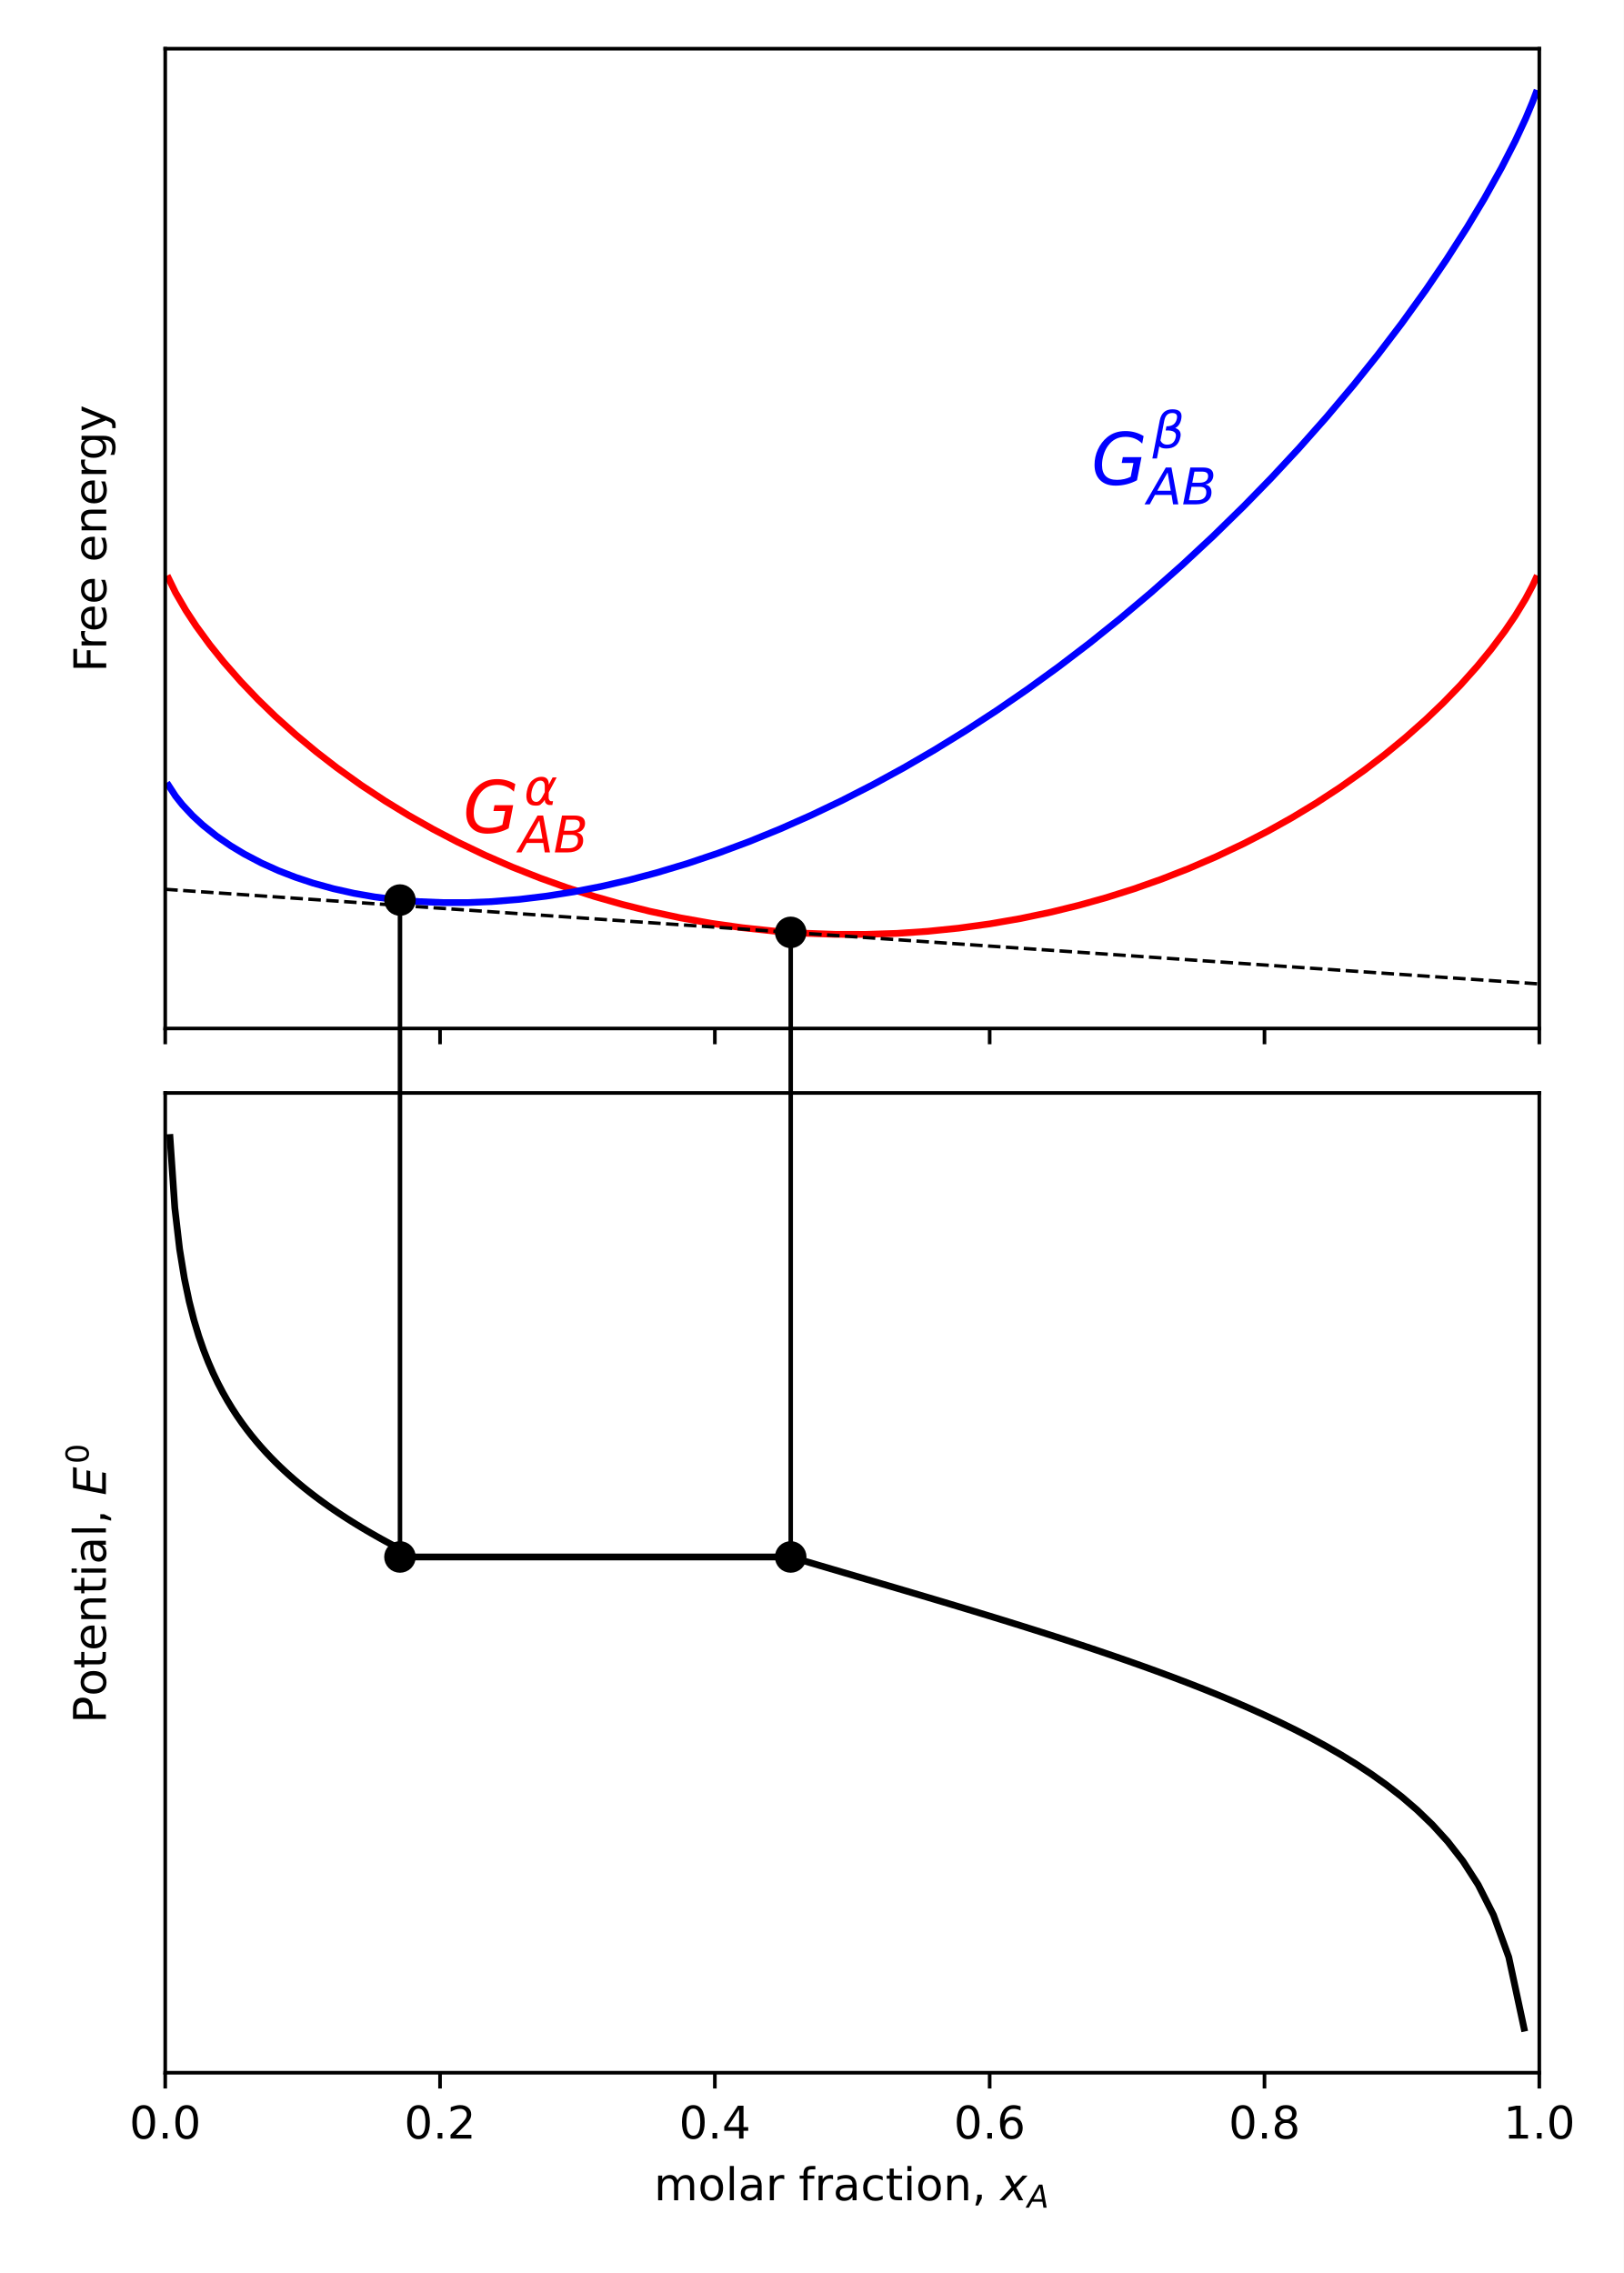
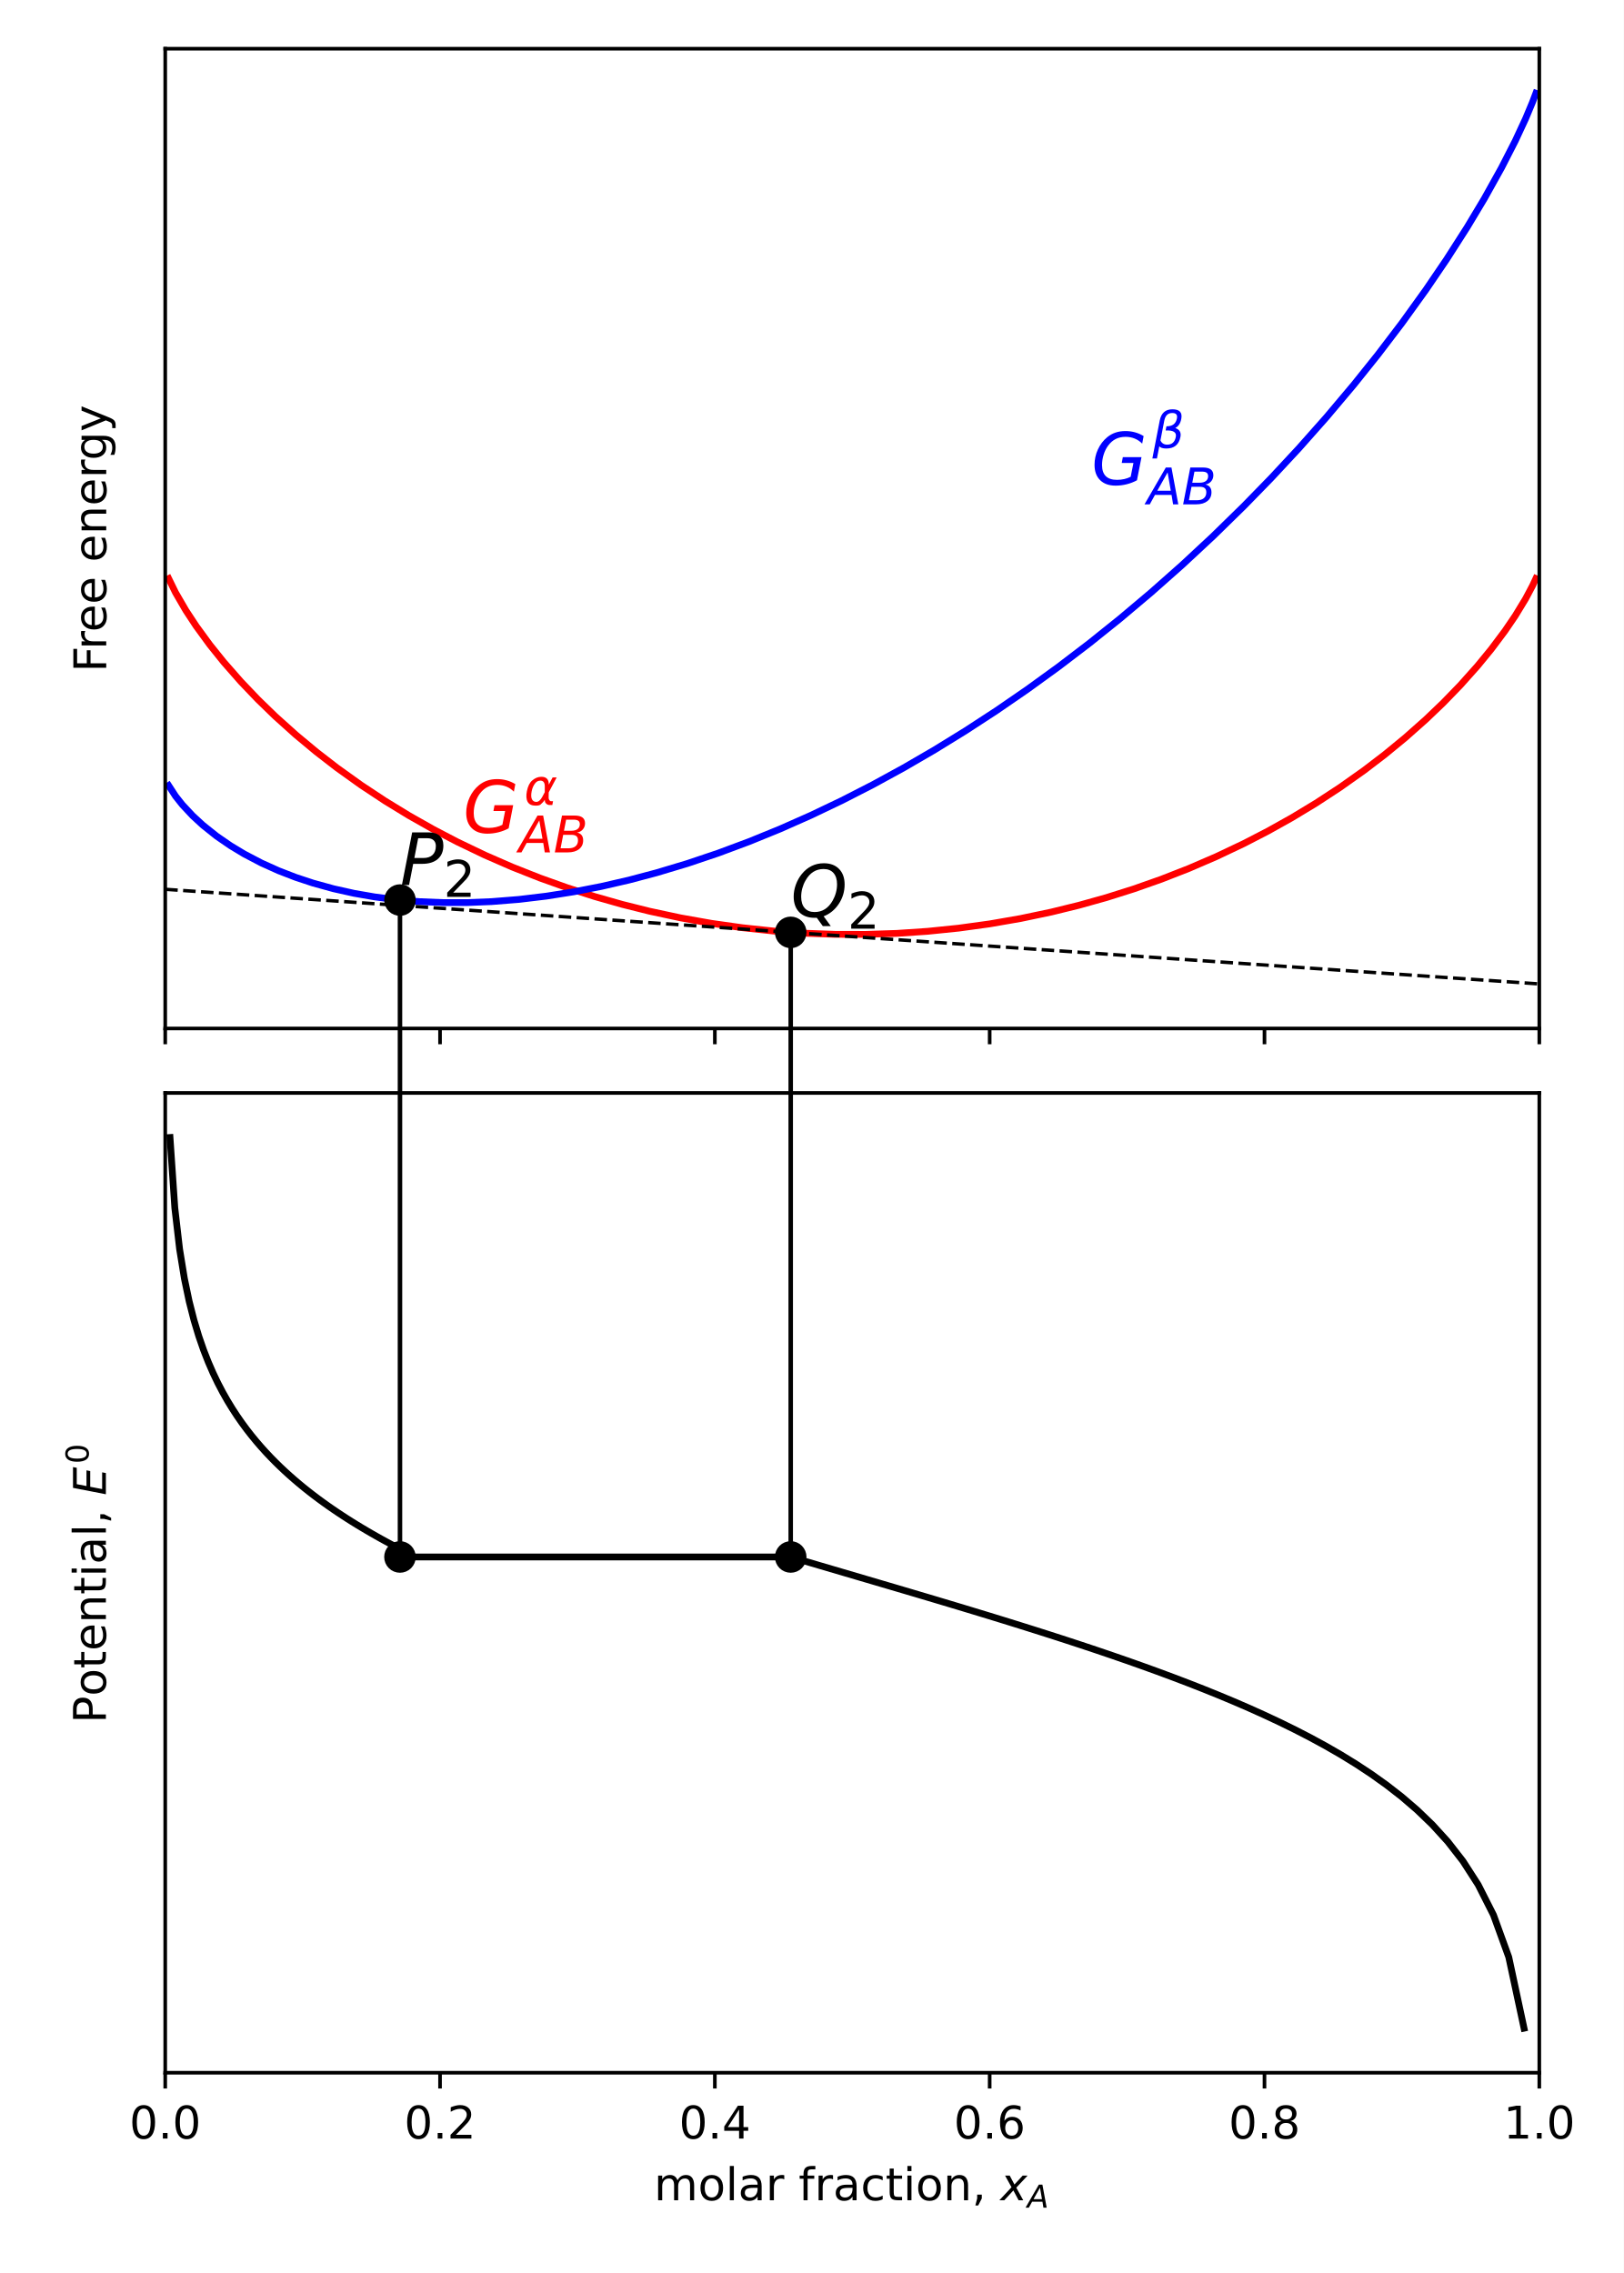
<svg xmlns="http://www.w3.org/2000/svg" xmlns:xlink="http://www.w3.org/1999/xlink" width="360pt" height="504pt" viewBox="0 0 360 504" version="1.1">
  <defs>
    <style type="text/css">*{stroke-linejoin: round; stroke-linecap: butt}</style>
  </defs>
  <g id="figure_1">
    <g id="patch_1">
      <path d="M 0 504  L 360 504  L 360 0  L 0 0  z " style="fill: #ffffff" />
    </g>
    <g id="axes_1">
      <g id="patch_2">
        <path d="M 36.632 228.046  L 341.28 228.046  L 341.28 10.8  L 36.632 10.8  z " style="fill: #ffffff" />
      </g>
      <g id="matplotlib.axis_1">
        <g id="xtick_1">
          <g id="line2d_1">
            <defs>
-               <path id="m489a54ada3" d="M 0 0  L 0 3.5  " style="stroke: #000000; stroke-width: 0.8" />
+               <path id="meea80b668a" d="M 0 0  L 0 3.5  " style="stroke: #000000; stroke-width: 0.8" />
            </defs>
            <g>
-               <use xlink:href="#m489a54ada3" x="36.632" y="228.046" style="stroke: #000000; stroke-width: 0.8" />
+               <use xlink:href="#meea80b668a" x="36.632" y="228.046" style="stroke: #000000; stroke-width: 0.8" />
            </g>
          </g>
        </g>
        <g id="xtick_2">
          <g id="line2d_2">
            <g>
-               <use xlink:href="#m489a54ada3" x="97.562" y="228.046" style="stroke: #000000; stroke-width: 0.8" />
+               <use xlink:href="#meea80b668a" x="97.562" y="228.046" style="stroke: #000000; stroke-width: 0.8" />
            </g>
          </g>
        </g>
        <g id="xtick_3">
          <g id="line2d_3">
            <g>
-               <use xlink:href="#m489a54ada3" x="158.491" y="228.046" style="stroke: #000000; stroke-width: 0.8" />
+               <use xlink:href="#meea80b668a" x="158.491" y="228.046" style="stroke: #000000; stroke-width: 0.8" />
            </g>
          </g>
        </g>
        <g id="xtick_4">
          <g id="line2d_4">
            <g>
-               <use xlink:href="#m489a54ada3" x="219.421" y="228.046" style="stroke: #000000; stroke-width: 0.8" />
+               <use xlink:href="#meea80b668a" x="219.421" y="228.046" style="stroke: #000000; stroke-width: 0.8" />
            </g>
          </g>
        </g>
        <g id="xtick_5">
          <g id="line2d_5">
            <g>
-               <use xlink:href="#m489a54ada3" x="280.35" y="228.046" style="stroke: #000000; stroke-width: 0.8" />
+               <use xlink:href="#meea80b668a" x="280.35" y="228.046" style="stroke: #000000; stroke-width: 0.8" />
            </g>
          </g>
        </g>
        <g id="xtick_6">
          <g id="line2d_6">
            <g>
-               <use xlink:href="#m489a54ada3" x="341.28" y="228.046" style="stroke: #000000; stroke-width: 0.8" />
+               <use xlink:href="#meea80b668a" x="341.28" y="228.046" style="stroke: #000000; stroke-width: 0.8" />
            </g>
          </g>
        </g>
      </g>
      <g id="matplotlib.axis_2">
        <g id="ytick_1" />
        <g id="ytick_2" />
        <g id="ytick_3" />
        <g id="ytick_4" />
        <g id="ytick_5" />
        <g id="ytick_6" />
        <g id="ytick_7" />
        <g id="ytick_8" />
        <g id="text_1">
          <g transform="translate(23.55231 149.0449) rotate(-90) scale(0.1 -0.1)">
            <defs>
              <path id="DejaVuSans-46" d="M 628 4666  L 3309 4666  L 3309 4134  L 1259 4134  L 1259 2759  L 3109 2759  L 3109 2228  L 1259 2228  L 1259 0  L 628 0  L 628 4666  z " transform="scale(0.015625)" />
              <path id="DejaVuSans-72" d="M 2631 2963  Q 2534 3019 2420 3045  Q 2306 3072 2169 3072  Q 1681 3072 1420 2755  Q 1159 2438 1159 1844  L 1159 0  L 581 0  L 581 3500  L 1159 3500  L 1159 2956  Q 1341 3275 1631 3429  Q 1922 3584 2338 3584  Q 2397 3584 2469 3576  Q 2541 3569 2628 3553  L 2631 2963  z " transform="scale(0.015625)" />
              <path id="DejaVuSans-65" d="M 3597 1894  L 3597 1613  L 953 1613  Q 991 1019 1311 708  Q 1631 397 2203 397  Q 2534 397 2845 478  Q 3156 559 3463 722  L 3463 178  Q 3153 47 2828 -22  Q 2503 -91 2169 -91  Q 1331 -91 842 396  Q 353 884 353 1716  Q 353 2575 817 3079  Q 1281 3584 2069 3584  Q 2775 3584 3186 3129  Q 3597 2675 3597 1894  z M 3022 2063  Q 3016 2534 2758 2815  Q 2500 3097 2075 3097  Q 1594 3097 1305 2825  Q 1016 2553 972 2059  L 3022 2063  z " transform="scale(0.015625)" />
              <path id="DejaVuSans-20" transform="scale(0.015625)" />
              <path id="DejaVuSans-6e" d="M 3513 2113  L 3513 0  L 2938 0  L 2938 2094  Q 2938 2591 2744 2837  Q 2550 3084 2163 3084  Q 1697 3084 1428 2787  Q 1159 2491 1159 1978  L 1159 0  L 581 0  L 581 3500  L 1159 3500  L 1159 2956  Q 1366 3272 1645 3428  Q 1925 3584 2291 3584  Q 2894 3584 3203 3211  Q 3513 2838 3513 2113  z " transform="scale(0.015625)" />
              <path id="DejaVuSans-67" d="M 2906 1791  Q 2906 2416 2648 2759  Q 2391 3103 1925 3103  Q 1463 3103 1205 2759  Q 947 2416 947 1791  Q 947 1169 1205 825  Q 1463 481 1925 481  Q 2391 481 2648 825  Q 2906 1169 2906 1791  z M 3481 434  Q 3481 -459 3084 -895  Q 2688 -1331 1869 -1331  Q 1566 -1331 1297 -1286  Q 1028 -1241 775 -1147  L 775 -588  Q 1028 -725 1275 -790  Q 1522 -856 1778 -856  Q 2344 -856 2625 -561  Q 2906 -266 2906 331  L 2906 616  Q 2728 306 2450 153  Q 2172 0 1784 0  Q 1141 0 747 490  Q 353 981 353 1791  Q 353 2603 747 3093  Q 1141 3584 1784 3584  Q 2172 3584 2450 3431  Q 2728 3278 2906 2969  L 2906 3500  L 3481 3500  L 3481 434  z " transform="scale(0.015625)" />
              <path id="DejaVuSans-79" d="M 2059 -325  Q 1816 -950 1584 -1140  Q 1353 -1331 966 -1331  L 506 -1331  L 506 -850  L 844 -850  Q 1081 -850 1212 -737  Q 1344 -625 1503 -206  L 1606 56  L 191 3500  L 800 3500  L 1894 763  L 2988 3500  L 3597 3500  L 2059 -325  z " transform="scale(0.015625)" />
            </defs>
            <use xlink:href="#DejaVuSans-46" />
            <use xlink:href="#DejaVuSans-72" x="50.27" />
            <use xlink:href="#DejaVuSans-65" x="89.133" />
            <use xlink:href="#DejaVuSans-65" x="150.656" />
            <use xlink:href="#DejaVuSans-20" x="212.18" />
            <use xlink:href="#DejaVuSans-65" x="243.967" />
            <use xlink:href="#DejaVuSans-6e" x="305.49" />
            <use xlink:href="#DejaVuSans-65" x="368.869" />
            <use xlink:href="#DejaVuSans-72" x="430.393" />
            <use xlink:href="#DejaVuSans-67" x="469.756" />
            <use xlink:href="#DejaVuSans-79" x="533.232" />
          </g>
        </g>
      </g>
      <g id="line2d_7">
-         <path d="M 37.394 128.283  L 38.917 131.401  L 41.202 135.339  L 43.487 138.812  L 46.533 142.983  L 49.58 146.778  L 53.388 151.12  L 57.196 155.108  L 61.004 158.804  L 65.574 162.914  L 70.143 166.718  L 74.713 170.252  L 80.044 174.072  L 85.376 177.599  L 90.707 180.859  L 96.038 183.874  L 101.37 186.661  L 107.463 189.585  L 113.556 192.246  L 119.649 194.66  L 125.742 196.838  L 131.834 198.79  L 137.927 200.525  L 144.02 202.048  L 150.875 203.518  L 157.73 204.736  L 164.584 205.706  L 171.439 206.433  L 178.293 206.921  L 185.148 207.171  L 192.002 207.184  L 198.857 206.961  L 205.712 206.499  L 212.566 205.799  L 219.421 204.856  L 226.275 203.666  L 233.13 202.224  L 239.223 200.726  L 245.316 199.019  L 251.409 197.094  L 257.502 194.945  L 263.595 192.561  L 269.688 189.931  L 275.781 187.041  L 281.112 184.286  L 286.443 181.305  L 291.775 178.081  L 297.106 174.593  L 302.437 170.817  L 307.007 167.325  L 311.577 163.568  L 316.147 159.513  L 319.955 155.869  L 323.763 151.943  L 327.571 147.678  L 330.617 143.963  L 333.664 139.897  L 335.949 136.537  L 338.234 132.783  L 339.757 129.918  L 340.518 128.283  L 340.518 128.283  " clip-path="url(#p3e675c51f3)" style="fill: none; stroke: #ff0000; stroke-width: 1.5; stroke-linecap: square" />
+         <path d="M 37.394 128.283  L 38.917 131.401  L 41.202 135.339  L 43.487 138.812  L 46.533 142.983  L 49.58 146.778  L 53.388 151.12  L 57.196 155.108  L 61.004 158.804  L 65.574 162.914  L 70.143 166.718  L 74.713 170.252  L 80.044 174.072  L 85.376 177.599  L 90.707 180.859  L 96.038 183.874  L 101.37 186.661  L 107.463 189.585  L 113.556 192.246  L 119.649 194.66  L 125.742 196.838  L 131.834 198.79  L 137.927 200.525  L 144.02 202.048  L 150.875 203.518  L 157.73 204.736  L 164.584 205.706  L 171.439 206.433  L 178.293 206.921  L 185.148 207.171  L 192.002 207.184  L 198.857 206.961  L 205.712 206.499  L 212.566 205.799  L 219.421 204.856  L 226.275 203.666  L 233.13 202.224  L 239.223 200.726  L 245.316 199.019  L 251.409 197.094  L 257.502 194.945  L 263.595 192.561  L 269.688 189.931  L 275.781 187.041  L 281.112 184.286  L 286.443 181.305  L 291.775 178.081  L 297.106 174.593  L 302.437 170.817  L 307.007 167.325  L 311.577 163.568  L 316.147 159.513  L 319.955 155.869  L 323.763 151.943  L 327.571 147.678  L 330.617 143.963  L 333.664 139.897  L 335.949 136.537  L 338.234 132.783  L 339.757 129.918  L 340.518 128.283  L 340.518 128.283  " clip-path="url(#pcb06e31615)" style="fill: none; stroke: #ff0000; stroke-width: 1.5; stroke-linecap: square" />
      </g>
      <g id="line2d_8">
-         <path d="M 37.394 174.18  L 38.917 176.527  L 40.44 178.445  L 42.725 180.891  L 45.01 182.993  L 48.056 185.419  L 51.103 187.517  L 54.149 189.355  L 57.957 191.352  L 61.765 193.068  L 65.574 194.541  L 69.382 195.802  L 73.951 197.064  L 78.521 198.082  L 83.091 198.877  L 87.661 199.469  L 92.992 199.922  L 98.323 200.138  L 103.655 200.131  L 108.986 199.916  L 115.079 199.429  L 121.172 198.698  L 127.265 197.733  L 133.358 196.544  L 139.451 195.14  L 145.544 193.526  L 152.398 191.468  L 159.253 189.159  L 166.107 186.604  L 172.962 183.807  L 179.817 180.77  L 186.671 177.496  L 193.526 173.986  L 200.38 170.238  L 207.235 166.253  L 214.089 162.027  L 220.944 157.558  L 227.799 152.842  L 234.653 147.872  L 241.508 142.643  L 248.362 137.145  L 255.217 131.367  L 262.072 125.298  L 268.926 118.921  L 275.781 112.217  L 281.874 105.965  L 287.967 99.414  L 294.06 92.539  L 300.153 85.306  L 305.484 78.65  L 310.815 71.648  L 316.147 64.247  L 320.716 57.528  L 325.286 50.388  L 329.094 44.036  L 332.902 37.202  L 335.949 31.244  L 338.234 26.332  L 339.757 22.696  L 340.518 20.675  L 340.518 20.675  " clip-path="url(#p3e675c51f3)" style="fill: none; stroke: #0000ff; stroke-width: 1.5; stroke-linecap: square" />
+         <path d="M 37.394 174.18  L 38.917 176.527  L 40.44 178.445  L 42.725 180.891  L 45.01 182.993  L 48.056 185.419  L 51.103 187.517  L 54.149 189.355  L 57.957 191.352  L 61.765 193.068  L 65.574 194.541  L 69.382 195.802  L 73.951 197.064  L 78.521 198.082  L 83.091 198.877  L 87.661 199.469  L 92.992 199.922  L 98.323 200.138  L 103.655 200.131  L 108.986 199.916  L 115.079 199.429  L 121.172 198.698  L 127.265 197.733  L 133.358 196.544  L 139.451 195.14  L 145.544 193.526  L 152.398 191.468  L 159.253 189.159  L 166.107 186.604  L 172.962 183.807  L 179.817 180.77  L 186.671 177.496  L 193.526 173.986  L 200.38 170.238  L 207.235 166.253  L 214.089 162.027  L 220.944 157.558  L 227.799 152.842  L 234.653 147.872  L 241.508 142.643  L 248.362 137.145  L 255.217 131.367  L 262.072 125.298  L 268.926 118.921  L 275.781 112.217  L 281.874 105.965  L 287.967 99.414  L 294.06 92.539  L 300.153 85.306  L 305.484 78.65  L 310.815 71.648  L 316.147 64.247  L 320.716 57.528  L 325.286 50.388  L 329.094 44.036  L 332.902 37.202  L 335.949 31.244  L 338.234 26.332  L 339.757 22.696  L 340.518 20.675  L 340.518 20.675  " clip-path="url(#pcb06e31615)" style="fill: none; stroke: #0000ff; stroke-width: 1.5; stroke-linecap: square" />
      </g>
      <g id="line2d_9">
-         <path d="M 36.632 197.185  L 341.28 218.171  L 341.28 218.171  " clip-path="url(#p3e675c51f3)" style="fill: none; stroke-dasharray: 2.775,1.2; stroke-dashoffset: 0; stroke: #000000; stroke-width: 0.75" />
+         <path d="M 36.632 197.185  L 341.28 218.171  L 341.28 218.171  " clip-path="url(#pcb06e31615)" style="fill: none; stroke-dasharray: 2.775,1.2; stroke-dashoffset: 0; stroke: #000000; stroke-width: 0.75" />
      </g>
      <g id="line2d_10">
        <defs>
-           <path id="md465b3d3c6" d="M 0 3  C 0.796 3 1.559 2.684 2.121 2.121  C 2.684 1.559 3 0.796 3 0  C 3 -0.796 2.684 -1.559 2.121 -2.121  C 1.559 -2.684 0.796 -3 0 -3  C -0.796 -3 -1.559 -2.684 -2.121 -2.121  C -2.684 -1.559 -3 -0.796 -3 0  C -3 0.796 -2.684 1.559 -2.121 2.121  C -1.559 2.684 -0.796 3 0 3  z " style="stroke: #000000" />
+           <path id="m37226fbd5e" d="M 0 3  C 0.796 3 1.559 2.684 2.121 2.121  C 2.684 1.559 3 0.796 3 0  C 3 -0.796 2.684 -1.559 2.121 -2.121  C 1.559 -2.684 0.796 -3 0 -3  C -0.796 -3 -1.559 -2.684 -2.121 -2.121  C -2.684 -1.559 -3 -0.796 -3 0  C -3 0.796 -2.684 1.559 -2.121 2.121  C -1.559 2.684 -0.796 3 0 3  z " style="stroke: #000000" />
        </defs>
-         <g clip-path="url(#p3e675c51f3)">
-           <use xlink:href="#md465b3d3c6" x="175.309" y="206.738" style="stroke: #000000" />
+         <g clip-path="url(#pcb06e31615)">
+           <use xlink:href="#m37226fbd5e" x="175.309" y="206.738" style="stroke: #000000" />
        </g>
      </g>
      <g id="line2d_11">
-         <g clip-path="url(#p3e675c51f3)">
-           <use xlink:href="#md465b3d3c6" x="88.679" y="199.575" style="stroke: #000000" />
+         <g clip-path="url(#pcb06e31615)">
+           <use xlink:href="#m37226fbd5e" x="88.679" y="199.575" style="stroke: #000000" />
        </g>
      </g>
      <g id="patch_3">
        <path d="M 36.632 228.046  L 36.632 10.8  " style="fill: none; stroke: #000000; stroke-width: 0.8; stroke-linejoin: miter; stroke-linecap: square" />
      </g>
      <g id="patch_4">
        <path d="M 341.28 228.046  L 341.28 10.8  " style="fill: none; stroke: #000000; stroke-width: 0.8; stroke-linejoin: miter; stroke-linecap: square" />
      </g>
      <g id="patch_5">
        <path d="M 36.632 228.046  L 341.28 228.046  " style="fill: none; stroke: #000000; stroke-width: 0.8; stroke-linejoin: miter; stroke-linecap: square" />
      </g>
      <g id="patch_6">
        <path d="M 36.632 10.8  L 341.28 10.8  " style="fill: none; stroke: #000000; stroke-width: 0.8; stroke-linejoin: miter; stroke-linecap: square" />
      </g>
      <g id="text_2">
        <g style="fill: #ff0000" transform="translate(97.5616 184.6931) scale(0.16 -0.16)">
          <defs>
            <path id="DejaVuSans-Oblique-47" d="M 3494 697  L 3738 1919  L 2700 1919  L 2797 2438  L 4453 2438  L 4050 384  Q 3634 156 3143 32  Q 2653 -91 2156 -91  Q 1278 -91 783 396  Q 288 884 288 1753  Q 288 2475 589 3126  Q 891 3778 1422 4213  Q 1756 4484 2153 4617  Q 2550 4750 3034 4750  Q 3472 4750 3873 4639  Q 4275 4528 4641 4306  L 4513 3634  Q 4231 3928 3853 4083  Q 3475 4238 3047 4238  Q 2550 4238 2172 4048  Q 1794 3859 1497 3463  Q 1244 3125 1098 2667  Q 953 2209 953 1734  Q 953 1081 1287 751  Q 1622 422 2284 422  Q 2616 422 2925 492  Q 3234 563 3494 697  z " transform="scale(0.015625)" />
            <path id="DejaVuSans-Oblique-3b1" d="M 2619 1628  L 2622 2350  Q 2625 3088 2069 3091  Q 1653 3094 1394 2747  Q 1069 2319 959 1747  Q 825 1059 994 731  Q 1169 397 1547 397  Q 1966 397 2319 1063  L 2619 1628  z M 2166 3578  Q 3141 3594 3128 2584  Q 3128 2584 3616 3500  L 4128 3500  L 3119 1603  L 3109 919  Q 3109 766 3194 638  Q 3291 488 3391 488  L 3669 488  L 3575 0  L 3228 0  Q 2934 0 2722 263  Q 2622 394 2619 669  Q 2416 334 2066 50  Q 1900 -81 1453 -78  Q 722 -72 456 397  Q 184 884 353 1747  Q 534 2675 1009 3097  Q 1544 3569 2166 3578  z " transform="scale(0.015625)" />
            <path id="DejaVuSans-Oblique-41" d="M 2356 4666  L 3072 4666  L 3938 0  L 3278 0  L 3084 1197  L 984 1197  L 325 0  L -341 0  L 2356 4666  z M 2584 4044  L 1275 1722  L 2988 1722  L 2584 4044  z " transform="scale(0.015625)" />
            <path id="DejaVuSans-Oblique-42" d="M 1081 4666  L 2694 4666  Q 3350 4666 3675 4422  Q 4000 4178 4000 3688  Q 4000 3238 3720 2911  Q 3441 2584 2988 2516  Q 3375 2428 3569 2181  Q 3763 1934 3763 1522  Q 3763 819 3242 409  Q 2722 0 1819 0  L 172 0  L 1081 4666  z M 1234 2228  L 903 519  L 1919 519  Q 2491 519 2800 781  Q 3109 1044 3109 1522  Q 3109 1891 2904 2059  Q 2700 2228 2247 2228  L 1234 2228  z M 1606 4147  L 1331 2741  L 2272 2741  Q 2775 2741 3058 2959  Q 3341 3178 3341 3566  Q 3341 3869 3150 4008  Q 2959 4147 2541 4147  L 1606 4147  z " transform="scale(0.015625)" />
          </defs>
          <use xlink:href="#DejaVuSans-20" transform="translate(0 0.409375)" />
          <use xlink:href="#DejaVuSans-Oblique-47" transform="translate(31.78711 0.409375)" />
          <use xlink:href="#DejaVuSans-Oblique-3b1" transform="translate(116.4779 38.69062) scale(0.7)" />
          <use xlink:href="#DejaVuSans-Oblique-41" transform="translate(109.2773 -26.93437) scale(0.7)" />
          <use xlink:href="#DejaVuSans-Oblique-42" transform="translate(157.1631 -26.93437) scale(0.7)" />
        </g>
      </g>
      <g id="text_3">
        <g style="fill: #0000ff" transform="translate(241.9504 107.5549) scale(0.16 -0.16)">
          <defs>
            <path id="DejaVuSans-Oblique-3b2" d="M 872 216  L 572 -1331  L -6 -1331  L 928 3478  Q 1206 4903 2538 4903  Q 3888 4903 3659 3700  Q 3503 2844 2894 2531  Q 3713 2250 3553 1416  Q 3272 -69 1759 -66  Q 1097 -63 872 216  z M 1019 966  Q 1259 422 1875 425  Q 2775 425 2966 1406  Q 3138 2288 1675 2219  L 1778 2750  Q 2909 2731 3106 3750  Q 3241 4438 2509 4434  Q 1691 4434 1503 3459  L 1019 966  z " transform="scale(0.015625)" />
          </defs>
          <use xlink:href="#DejaVuSans-Oblique-47" transform="translate(0 0.625)" />
          <use xlink:href="#DejaVuSans-Oblique-3b2" transform="translate(84.69075 51.37344) scale(0.7)" />
          <use xlink:href="#DejaVuSans-Oblique-41" transform="translate(77.49023 -26.71875) scale(0.7)" />
          <use xlink:href="#DejaVuSans-Oblique-42" transform="translate(125.376 -26.71875) scale(0.7)" />
          <use xlink:href="#DejaVuSans-20" transform="translate(176.1328 0.625)" />
          <use xlink:href="#DejaVuSans-20" transform="translate(207.9199 0.625)" />
        </g>
      </g>
+       <g id="text_4">
+         <g transform="translate(175.3094 203.4106) scale(0.16 -0.16)">
+           <defs>
+             <path id="DejaVuSans-Oblique-51" d="M 2309 -84  Q 2275 -88 2237 -89  Q 2200 -91 2125 -91  Q 1250 -91 756 411  Q 263 913 263 1797  Q 263 2319 452 2844  Q 641 3369 978 3788  Q 1369 4269 1858 4509  Q 2347 4750 2938 4750  Q 3794 4750 4287 4245  Q 4781 3741 4781 2869  Q 4781 1928 4265 1147  Q 3750 366 2919 44  L 3553 -825  L 2847 -825  L 2309 -84  z M 2919 4238  Q 2400 4238 2003 3986  Q 1606 3734 1313 3219  Q 1125 2891 1026 2522  Q 928 2153 928 1778  Q 928 1128 1239 775  Q 1550 422 2119 422  Q 2631 422 3032 676  Q 3434 931 3719 1434  Q 3909 1772 4009 2142  Q 4109 2513 4109 2881  Q 4109 3528 3796 3883  Q 3484 4238 2919 4238  z " transform="scale(0.015625)" />
+             <path id="DejaVuSans-32" d="M 1228 531  L 3431 531  L 3431 0  L 469 0  L 469 531  Q 828 903 1448 1529  Q 2069 2156 2228 2338  Q 2531 2678 2651 2914  Q 2772 3150 2772 3378  Q 2772 3750 2511 3984  Q 2250 4219 1831 4219  Q 1534 4219 1204 4116  Q 875 4013 500 3803  L 500 4441  Q 881 4594 1212 4672  Q 1544 4750 1819 4750  Q 2544 4750 2975 4387  Q 3406 4025 3406 3419  Q 3406 3131 3298 2873  Q 3191 2616 2906 2266  Q 2828 2175 2409 1742  Q 1991 1309 1228 531  z " transform="scale(0.015625)" />
+           </defs>
+           <use xlink:href="#DejaVuSans-Oblique-51" transform="translate(0 0.78125)" />
+           <use xlink:href="#DejaVuSans-32" transform="translate(78.71094 -15.625) scale(0.7)" />
+         </g>
+       </g>
+       <g id="text_5">
+         <g transform="translate(88.67918 196.2475) scale(0.16 -0.16)">
+           <defs>
+             <path id="DejaVuSans-Oblique-50" d="M 1081 4666  L 2541 4666  Q 3178 4666 3512 4369  Q 3847 4072 3847 3500  Q 3847 2731 3353 2303  Q 2859 1875 1966 1875  L 1172 1875  L 806 0  L 172 0  L 1081 4666  z M 1613 4147  L 1275 2394  L 2069 2394  Q 2606 2394 2893 2669  Q 3181 2944 3181 3456  Q 3181 3784 2986 3965  Q 2791 4147 2438 4147  L 1613 4147  z " transform="scale(0.015625)" />
+           </defs>
+           <use xlink:href="#DejaVuSans-Oblique-50" transform="translate(0 0.09375)" />
+           <use xlink:href="#DejaVuSans-32" transform="translate(60.30273 -16.3125) scale(0.7)" />
+         </g>
+       </g>
    </g>
    <g id="axes_2">
      <g id="patch_7">
        <path d="M 36.632 459.592  L 341.28 459.592  L 341.28 242.346  L 36.632 242.346  z " style="fill: #ffffff" />
      </g>
      <g id="patch_8">
        <path d="M 175.309 206.738  Q 175.309 275.984 175.309 345.23  " style="fill: none; stroke: #000000; stroke-linecap: round" />
      </g>
      <g id="patch_9">
        <path d="M 88.679 199.575  Q 88.679 272.403 88.679 345.23  " style="fill: none; stroke: #000000; stroke-linecap: round" />
      </g>
      <g id="matplotlib.axis_3">
        <g id="xtick_7">
          <g id="line2d_12">
            <g>
-               <use xlink:href="#m489a54ada3" x="36.632" y="459.592" style="stroke: #000000; stroke-width: 0.8" />
-             </g>
-           </g>
-           <g id="text_4">
+               <use xlink:href="#meea80b668a" x="36.632" y="459.592" style="stroke: #000000; stroke-width: 0.8" />
+             </g>
+           </g>
+           <g id="text_6">
            <g transform="translate(28.68044 474.1904) scale(0.1 -0.1)">
              <defs>
                <path id="DejaVuSans-30" d="M 2034 4250  Q 1547 4250 1301 3770  Q 1056 3291 1056 2328  Q 1056 1369 1301 889  Q 1547 409 2034 409  Q 2525 409 2770 889  Q 3016 1369 3016 2328  Q 3016 3291 2770 3770  Q 2525 4250 2034 4250  z M 2034 4750  Q 2819 4750 3233 4129  Q 3647 3509 3647 2328  Q 3647 1150 3233 529  Q 2819 -91 2034 -91  Q 1250 -91 836 529  Q 422 1150 422 2328  Q 422 3509 836 4129  Q 1250 4750 2034 4750  z " transform="scale(0.015625)" />
                <path id="DejaVuSans-2e" d="M 684 794  L 1344 794  L 1344 0  L 684 0  L 684 794  z " transform="scale(0.015625)" />
              </defs>
              <use xlink:href="#DejaVuSans-30" />
              <use xlink:href="#DejaVuSans-2e" x="63.623" />
              <use xlink:href="#DejaVuSans-30" x="95.41" />
            </g>
          </g>
        </g>
        <g id="xtick_8">
          <g id="line2d_13">
            <g>
-               <use xlink:href="#m489a54ada3" x="97.562" y="459.592" style="stroke: #000000; stroke-width: 0.8" />
-             </g>
-           </g>
-           <g id="text_5">
+               <use xlink:href="#meea80b668a" x="97.562" y="459.592" style="stroke: #000000; stroke-width: 0.8" />
+             </g>
+           </g>
+           <g id="text_7">
            <g transform="translate(89.61004 474.1904) scale(0.1 -0.1)">
-               <defs>
-                 <path id="DejaVuSans-32" d="M 1228 531  L 3431 531  L 3431 0  L 469 0  L 469 531  Q 828 903 1448 1529  Q 2069 2156 2228 2338  Q 2531 2678 2651 2914  Q 2772 3150 2772 3378  Q 2772 3750 2511 3984  Q 2250 4219 1831 4219  Q 1534 4219 1204 4116  Q 875 4013 500 3803  L 500 4441  Q 881 4594 1212 4672  Q 1544 4750 1819 4750  Q 2544 4750 2975 4387  Q 3406 4025 3406 3419  Q 3406 3131 3298 2873  Q 3191 2616 2906 2266  Q 2828 2175 2409 1742  Q 1991 1309 1228 531  z " transform="scale(0.015625)" />
-               </defs>
              <use xlink:href="#DejaVuSans-30" />
              <use xlink:href="#DejaVuSans-2e" x="63.623" />
              <use xlink:href="#DejaVuSans-32" x="95.41" />
            </g>
          </g>
        </g>
        <g id="xtick_9">
          <g id="line2d_14">
            <g>
-               <use xlink:href="#m489a54ada3" x="158.491" y="459.592" style="stroke: #000000; stroke-width: 0.8" />
-             </g>
-           </g>
-           <g id="text_6">
+               <use xlink:href="#meea80b668a" x="158.491" y="459.592" style="stroke: #000000; stroke-width: 0.8" />
+             </g>
+           </g>
+           <g id="text_8">
            <g transform="translate(150.5396 474.1904) scale(0.1 -0.1)">
              <defs>
                <path id="DejaVuSans-34" d="M 2419 4116  L 825 1625  L 2419 1625  L 2419 4116  z M 2253 4666  L 3047 4666  L 3047 1625  L 3713 1625  L 3713 1100  L 3047 1100  L 3047 0  L 2419 0  L 2419 1100  L 313 1100  L 313 1709  L 2253 4666  z " transform="scale(0.015625)" />
              </defs>
              <use xlink:href="#DejaVuSans-30" />
              <use xlink:href="#DejaVuSans-2e" x="63.623" />
              <use xlink:href="#DejaVuSans-34" x="95.41" />
            </g>
          </g>
        </g>
        <g id="xtick_10">
          <g id="line2d_15">
            <g>
-               <use xlink:href="#m489a54ada3" x="219.421" y="459.592" style="stroke: #000000; stroke-width: 0.8" />
-             </g>
-           </g>
-           <g id="text_7">
+               <use xlink:href="#meea80b668a" x="219.421" y="459.592" style="stroke: #000000; stroke-width: 0.8" />
+             </g>
+           </g>
+           <g id="text_9">
            <g transform="translate(211.4692 474.1904) scale(0.1 -0.1)">
              <defs>
                <path id="DejaVuSans-36" d="M 2113 2584  Q 1688 2584 1439 2293  Q 1191 2003 1191 1497  Q 1191 994 1439 701  Q 1688 409 2113 409  Q 2538 409 2786 701  Q 3034 994 3034 1497  Q 3034 2003 2786 2293  Q 2538 2584 2113 2584  z M 3366 4563  L 3366 3988  Q 3128 4100 2886 4159  Q 2644 4219 2406 4219  Q 1781 4219 1451 3797  Q 1122 3375 1075 2522  Q 1259 2794 1537 2939  Q 1816 3084 2150 3084  Q 2853 3084 3261 2657  Q 3669 2231 3669 1497  Q 3669 778 3244 343  Q 2819 -91 2113 -91  Q 1303 -91 875 529  Q 447 1150 447 2328  Q 447 3434 972 4092  Q 1497 4750 2381 4750  Q 2619 4750 2861 4703  Q 3103 4656 3366 4563  z " transform="scale(0.015625)" />
              </defs>
              <use xlink:href="#DejaVuSans-30" />
              <use xlink:href="#DejaVuSans-2e" x="63.623" />
              <use xlink:href="#DejaVuSans-36" x="95.41" />
            </g>
          </g>
        </g>
        <g id="xtick_11">
          <g id="line2d_16">
            <g>
-               <use xlink:href="#m489a54ada3" x="280.35" y="459.592" style="stroke: #000000; stroke-width: 0.8" />
-             </g>
-           </g>
-           <g id="text_8">
+               <use xlink:href="#meea80b668a" x="280.35" y="459.592" style="stroke: #000000; stroke-width: 0.8" />
+             </g>
+           </g>
+           <g id="text_10">
            <g transform="translate(272.3988 474.1904) scale(0.1 -0.1)">
              <defs>
                <path id="DejaVuSans-38" d="M 2034 2216  Q 1584 2216 1326 1975  Q 1069 1734 1069 1313  Q 1069 891 1326 650  Q 1584 409 2034 409  Q 2484 409 2743 651  Q 3003 894 3003 1313  Q 3003 1734 2745 1975  Q 2488 2216 2034 2216  z M 1403 2484  Q 997 2584 770 2862  Q 544 3141 544 3541  Q 544 4100 942 4425  Q 1341 4750 2034 4750  Q 2731 4750 3128 4425  Q 3525 4100 3525 3541  Q 3525 3141 3298 2862  Q 3072 2584 2669 2484  Q 3125 2378 3379 2068  Q 3634 1759 3634 1313  Q 3634 634 3220 271  Q 2806 -91 2034 -91  Q 1263 -91 848 271  Q 434 634 434 1313  Q 434 1759 690 2068  Q 947 2378 1403 2484  z M 1172 3481  Q 1172 3119 1398 2916  Q 1625 2713 2034 2713  Q 2441 2713 2670 2916  Q 2900 3119 2900 3481  Q 2900 3844 2670 4047  Q 2441 4250 2034 4250  Q 1625 4250 1398 4047  Q 1172 3844 1172 3481  z " transform="scale(0.015625)" />
              </defs>
              <use xlink:href="#DejaVuSans-30" />
              <use xlink:href="#DejaVuSans-2e" x="63.623" />
              <use xlink:href="#DejaVuSans-38" x="95.41" />
            </g>
          </g>
        </g>
        <g id="xtick_12">
          <g id="line2d_17">
            <g>
-               <use xlink:href="#m489a54ada3" x="341.28" y="459.592" style="stroke: #000000; stroke-width: 0.8" />
-             </g>
-           </g>
-           <g id="text_9">
+               <use xlink:href="#meea80b668a" x="341.28" y="459.592" style="stroke: #000000; stroke-width: 0.8" />
+             </g>
+           </g>
+           <g id="text_11">
            <g transform="translate(333.3284 474.1904) scale(0.1 -0.1)">
              <defs>
                <path id="DejaVuSans-31" d="M 794 531  L 1825 531  L 1825 4091  L 703 3866  L 703 4441  L 1819 4666  L 2450 4666  L 2450 531  L 3481 531  L 3481 0  L 794 0  L 794 531  z " transform="scale(0.015625)" />
              </defs>
              <use xlink:href="#DejaVuSans-31" />
              <use xlink:href="#DejaVuSans-2e" x="63.623" />
              <use xlink:href="#DejaVuSans-30" x="95.41" />
            </g>
          </g>
        </g>
-         <g id="text_10">
+         <g id="text_12">
          <g transform="translate(145.006 487.8686) scale(0.1 -0.1)">
            <defs>
              <path id="DejaVuSans-6d" d="M 3328 2828  Q 3544 3216 3844 3400  Q 4144 3584 4550 3584  Q 5097 3584 5394 3201  Q 5691 2819 5691 2113  L 5691 0  L 5113 0  L 5113 2094  Q 5113 2597 4934 2840  Q 4756 3084 4391 3084  Q 3944 3084 3684 2787  Q 3425 2491 3425 1978  L 3425 0  L 2847 0  L 2847 2094  Q 2847 2600 2669 2842  Q 2491 3084 2119 3084  Q 1678 3084 1418 2786  Q 1159 2488 1159 1978  L 1159 0  L 581 0  L 581 3500  L 1159 3500  L 1159 2956  Q 1356 3278 1631 3431  Q 1906 3584 2284 3584  Q 2666 3584 2933 3390  Q 3200 3197 3328 2828  z " transform="scale(0.015625)" />
              <path id="DejaVuSans-6f" d="M 1959 3097  Q 1497 3097 1228 2736  Q 959 2375 959 1747  Q 959 1119 1226 758  Q 1494 397 1959 397  Q 2419 397 2687 759  Q 2956 1122 2956 1747  Q 2956 2369 2687 2733  Q 2419 3097 1959 3097  z M 1959 3584  Q 2709 3584 3137 3096  Q 3566 2609 3566 1747  Q 3566 888 3137 398  Q 2709 -91 1959 -91  Q 1206 -91 779 398  Q 353 888 353 1747  Q 353 2609 779 3096  Q 1206 3584 1959 3584  z " transform="scale(0.015625)" />
              <path id="DejaVuSans-6c" d="M 603 4863  L 1178 4863  L 1178 0  L 603 0  L 603 4863  z " transform="scale(0.015625)" />
              <path id="DejaVuSans-61" d="M 2194 1759  Q 1497 1759 1228 1600  Q 959 1441 959 1056  Q 959 750 1161 570  Q 1363 391 1709 391  Q 2188 391 2477 730  Q 2766 1069 2766 1631  L 2766 1759  L 2194 1759  z M 3341 1997  L 3341 0  L 2766 0  L 2766 531  Q 2569 213 2275 61  Q 1981 -91 1556 -91  Q 1019 -91 701 211  Q 384 513 384 1019  Q 384 1609 779 1909  Q 1175 2209 1959 2209  L 2766 2209  L 2766 2266  Q 2766 2663 2505 2880  Q 2244 3097 1772 3097  Q 1472 3097 1187 3025  Q 903 2953 641 2809  L 641 3341  Q 956 3463 1253 3523  Q 1550 3584 1831 3584  Q 2591 3584 2966 3190  Q 3341 2797 3341 1997  z " transform="scale(0.015625)" />
              <path id="DejaVuSans-66" d="M 2375 4863  L 2375 4384  L 1825 4384  Q 1516 4384 1395 4259  Q 1275 4134 1275 3809  L 1275 3500  L 2222 3500  L 2222 3053  L 1275 3053  L 1275 0  L 697 0  L 697 3053  L 147 3053  L 147 3500  L 697 3500  L 697 3744  Q 697 4328 969 4595  Q 1241 4863 1831 4863  L 2375 4863  z " transform="scale(0.015625)" />
              <path id="DejaVuSans-63" d="M 3122 3366  L 3122 2828  Q 2878 2963 2633 3030  Q 2388 3097 2138 3097  Q 1578 3097 1268 2742  Q 959 2388 959 1747  Q 959 1106 1268 751  Q 1578 397 2138 397  Q 2388 397 2633 464  Q 2878 531 3122 666  L 3122 134  Q 2881 22 2623 -34  Q 2366 -91 2075 -91  Q 1284 -91 818 406  Q 353 903 353 1747  Q 353 2603 823 3093  Q 1294 3584 2113 3584  Q 2378 3584 2631 3529  Q 2884 3475 3122 3366  z " transform="scale(0.015625)" />
              <path id="DejaVuSans-74" d="M 1172 4494  L 1172 3500  L 2356 3500  L 2356 3053  L 1172 3053  L 1172 1153  Q 1172 725 1289 603  Q 1406 481 1766 481  L 2356 481  L 2356 0  L 1766 0  Q 1100 0 847 248  Q 594 497 594 1153  L 594 3053  L 172 3053  L 172 3500  L 594 3500  L 594 4494  L 1172 4494  z " transform="scale(0.015625)" />
              <path id="DejaVuSans-69" d="M 603 3500  L 1178 3500  L 1178 0  L 603 0  L 603 3500  z M 603 4863  L 1178 4863  L 1178 4134  L 603 4134  L 603 4863  z " transform="scale(0.015625)" />
              <path id="DejaVuSans-2c" d="M 750 794  L 1409 794  L 1409 256  L 897 -744  L 494 -744  L 750 256  L 750 794  z " transform="scale(0.015625)" />
              <path id="DejaVuSans-Oblique-78" d="M 3841 3500  L 2234 1784  L 3219 0  L 2559 0  L 1819 1388  L 531 0  L -166 0  L 1556 1844  L 641 3500  L 1300 3500  L 1972 2234  L 3144 3500  L 3841 3500  z " transform="scale(0.015625)" />
            </defs>
            <use xlink:href="#DejaVuSans-6d" transform="translate(0 0.015625)" />
            <use xlink:href="#DejaVuSans-6f" transform="translate(97.41211 0.015625)" />
            <use xlink:href="#DejaVuSans-6c" transform="translate(158.5938 0.015625)" />
            <use xlink:href="#DejaVuSans-61" transform="translate(186.377 0.015625)" />
            <use xlink:href="#DejaVuSans-72" transform="translate(247.6562 0.015625)" />
            <use xlink:href="#DejaVuSans-20" transform="translate(288.7695 0.015625)" />
            <use xlink:href="#DejaVuSans-66" transform="translate(320.5566 0.015625)" />
            <use xlink:href="#DejaVuSans-72" transform="translate(355.7617 0.015625)" />
            <use xlink:href="#DejaVuSans-61" transform="translate(396.875 0.015625)" />
            <use xlink:href="#DejaVuSans-63" transform="translate(458.1543 0.015625)" />
            <use xlink:href="#DejaVuSans-74" transform="translate(513.1348 0.015625)" />
            <use xlink:href="#DejaVuSans-69" transform="translate(552.3438 0.015625)" />
            <use xlink:href="#DejaVuSans-6f" transform="translate(580.127 0.015625)" />
            <use xlink:href="#DejaVuSans-6e" transform="translate(641.3086 0.015625)" />
            <use xlink:href="#DejaVuSans-2c" transform="translate(704.6875 0.015625)" />
            <use xlink:href="#DejaVuSans-20" transform="translate(736.4746 0.015625)" />
            <use xlink:href="#DejaVuSans-Oblique-78" transform="translate(768.2617 0.015625)" />
            <use xlink:href="#DejaVuSans-Oblique-41" transform="translate(827.4414 -16.39062) scale(0.7)" />
          </g>
        </g>
      </g>
      <g id="matplotlib.axis_4">
        <g id="ytick_9" />
        <g id="ytick_10" />
        <g id="ytick_11" />
        <g id="ytick_12" />
        <g id="ytick_13" />
-         <g id="text_11">
+         <g id="text_13">
          <g transform="translate(23.55231 382.119) rotate(-90) scale(0.1 -0.1)">
            <defs>
              <path id="DejaVuSans-50" d="M 1259 4147  L 1259 2394  L 2053 2394  Q 2494 2394 2734 2622  Q 2975 2850 2975 3272  Q 2975 3691 2734 3919  Q 2494 4147 2053 4147  L 1259 4147  z M 628 4666  L 2053 4666  Q 2838 4666 3239 4311  Q 3641 3956 3641 3272  Q 3641 2581 3239 2228  Q 2838 1875 2053 1875  L 1259 1875  L 1259 0  L 628 0  L 628 4666  z " transform="scale(0.015625)" />
              <path id="DejaVuSans-Oblique-45" d="M 1081 4666  L 4031 4666  L 3928 4134  L 1606 4134  L 1338 2753  L 3566 2753  L 3463 2222  L 1234 2222  L 909 531  L 3284 531  L 3181 0  L 172 0  L 1081 4666  z " transform="scale(0.015625)" />
            </defs>
            <use xlink:href="#DejaVuSans-50" transform="translate(0 0.765625)" />
            <use xlink:href="#DejaVuSans-6f" transform="translate(60.30273 0.765625)" />
            <use xlink:href="#DejaVuSans-74" transform="translate(121.4844 0.765625)" />
            <use xlink:href="#DejaVuSans-65" transform="translate(160.6934 0.765625)" />
            <use xlink:href="#DejaVuSans-6e" transform="translate(222.2168 0.765625)" />
            <use xlink:href="#DejaVuSans-74" transform="translate(285.5957 0.765625)" />
            <use xlink:href="#DejaVuSans-69" transform="translate(324.8047 0.765625)" />
            <use xlink:href="#DejaVuSans-61" transform="translate(352.5879 0.765625)" />
            <use xlink:href="#DejaVuSans-6c" transform="translate(413.8672 0.765625)" />
            <use xlink:href="#DejaVuSans-2c" transform="translate(441.6504 0.765625)" />
            <use xlink:href="#DejaVuSans-20" transform="translate(473.4375 0.765625)" />
            <use xlink:href="#DejaVuSans-Oblique-45" transform="translate(505.2246 0.765625)" />
            <use xlink:href="#DejaVuSans-30" transform="translate(575.425 39.04688) scale(0.7)" />
          </g>
        </g>
      </g>
      <g id="line2d_18">
-         <path d="M 37.694 252.221  L 38.756 267.816  L 39.819 276.971  L 40.881 283.49  L 41.943 288.564  L 43.005 292.725  L 44.067 296.256  L 45.129 299.325  L 46.192 302.042  L 47.254 304.481  L 48.316 306.696  L 49.378 308.725  L 50.44 310.598  L 51.503 312.339  L 52.565 313.966  L 53.627 315.493  L 54.689 316.933  L 55.751 318.296  L 56.814 319.589  L 57.876 320.821  L 58.938 321.998  L 60 323.123  L 61.062 324.203  L 62.124 325.241  L 63.187 326.24  L 64.249 327.204  L 65.311 328.134  L 66.373 329.035  L 67.435 329.907  L 68.498 330.753  L 69.56 331.574  L 70.622 332.373  L 71.684 333.149  L 72.746 333.906  L 73.809 334.644  L 74.871 335.363  L 75.933 336.066  L 76.995 336.753  L 78.057 337.425  L 79.119 338.082  L 80.182 338.725  L 81.244 339.356  L 82.306 339.975  L 83.368 340.581  L 84.43 341.177  L 85.493 341.761  L 86.555 342.336  L 87.617 342.901  L 88.679 343.456  " clip-path="url(#p725fdbd65e)" style="fill: none; stroke: #000000; stroke-width: 1.5; stroke-linecap: square" />
+         <path d="M 37.694 252.221  L 38.756 267.816  L 39.819 276.971  L 40.881 283.49  L 41.943 288.564  L 43.005 292.725  L 44.067 296.256  L 45.129 299.325  L 46.192 302.042  L 47.254 304.481  L 48.316 306.696  L 49.378 308.725  L 50.44 310.598  L 51.503 312.339  L 52.565 313.966  L 53.627 315.493  L 54.689 316.933  L 55.751 318.296  L 56.814 319.589  L 57.876 320.821  L 58.938 321.998  L 60 323.123  L 61.062 324.203  L 62.124 325.241  L 63.187 326.24  L 64.249 327.204  L 65.311 328.134  L 66.373 329.035  L 67.435 329.907  L 68.498 330.753  L 69.56 331.574  L 70.622 332.373  L 71.684 333.149  L 72.746 333.906  L 73.809 334.644  L 74.871 335.363  L 75.933 336.066  L 76.995 336.753  L 78.057 337.425  L 79.119 338.082  L 80.182 338.725  L 81.244 339.356  L 82.306 339.975  L 83.368 340.581  L 84.43 341.177  L 85.493 341.761  L 86.555 342.336  L 87.617 342.901  L 88.679 343.456  " clip-path="url(#p030240976b)" style="fill: none; stroke: #000000; stroke-width: 1.5; stroke-linecap: square" />
      </g>
      <g id="line2d_19">
-         <path d="M 88.679 345.23  L 90.447 345.23  L 92.215 345.23  L 93.983 345.23  L 95.751 345.23  L 97.519 345.23  L 99.287 345.23  L 101.055 345.23  L 102.823 345.23  L 104.591 345.23  L 106.359 345.23  L 108.127 345.23  L 109.895 345.23  L 111.663 345.23  L 113.431 345.23  L 115.199 345.23  L 116.967 345.23  L 118.735 345.23  L 120.503 345.23  L 122.271 345.23  L 124.038 345.23  L 125.806 345.23  L 127.574 345.23  L 129.342 345.23  L 131.11 345.23  L 132.878 345.23  L 134.646 345.23  L 136.414 345.23  L 138.182 345.23  L 139.95 345.23  L 141.718 345.23  L 143.486 345.23  L 145.254 345.23  L 147.022 345.23  L 148.79 345.23  L 150.558 345.23  L 152.326 345.23  L 154.094 345.23  L 155.862 345.23  L 157.63 345.23  L 159.398 345.23  L 161.166 345.23  L 162.934 345.23  L 164.702 345.23  L 166.47 345.23  L 168.238 345.23  L 170.006 345.23  L 171.774 345.23  L 173.541 345.23  L 175.309 345.23  " clip-path="url(#p725fdbd65e)" style="fill: none; stroke: #000000; stroke-width: 1.5; stroke-linecap: square" />
+         <path d="M 88.679 345.23  L 90.447 345.23  L 92.215 345.23  L 93.983 345.23  L 95.751 345.23  L 97.519 345.23  L 99.287 345.23  L 101.055 345.23  L 102.823 345.23  L 104.591 345.23  L 106.359 345.23  L 108.127 345.23  L 109.895 345.23  L 111.663 345.23  L 113.431 345.23  L 115.199 345.23  L 116.967 345.23  L 118.735 345.23  L 120.503 345.23  L 122.271 345.23  L 124.038 345.23  L 125.806 345.23  L 127.574 345.23  L 129.342 345.23  L 131.11 345.23  L 132.878 345.23  L 134.646 345.23  L 136.414 345.23  L 138.182 345.23  L 139.95 345.23  L 141.718 345.23  L 143.486 345.23  L 145.254 345.23  L 147.022 345.23  L 148.79 345.23  L 150.558 345.23  L 152.326 345.23  L 154.094 345.23  L 155.862 345.23  L 157.63 345.23  L 159.398 345.23  L 161.166 345.23  L 162.934 345.23  L 164.702 345.23  L 166.47 345.23  L 168.238 345.23  L 170.006 345.23  L 171.774 345.23  L 173.541 345.23  L 175.309 345.23  " clip-path="url(#p030240976b)" style="fill: none; stroke: #000000; stroke-width: 1.5; stroke-linecap: square" />
      </g>
      <g id="line2d_20">
-         <g clip-path="url(#p725fdbd65e)">
-           <use xlink:href="#md465b3d3c6" x="175.309" y="345.23" style="stroke: #000000" />
+         <g clip-path="url(#p030240976b)">
+           <use xlink:href="#m37226fbd5e" x="175.309" y="345.23" style="stroke: #000000" />
        </g>
      </g>
      <g id="line2d_21">
-         <g clip-path="url(#p725fdbd65e)">
-           <use xlink:href="#md465b3d3c6" x="88.679" y="345.23" style="stroke: #000000" />
+         <g clip-path="url(#p030240976b)">
+           <use xlink:href="#m37226fbd5e" x="88.679" y="345.23" style="stroke: #000000" />
        </g>
      </g>
      <g id="line2d_22">
-         <path d="M 175.309 345.23  L 178.697 346.232  L 182.084 347.231  L 185.471 348.227  L 188.858 349.223  L 192.245 350.219  L 195.632 351.216  L 199.02 352.214  L 202.407 353.216  L 205.794 354.221  L 209.181 355.232  L 212.568 356.248  L 215.955 357.272  L 219.342 358.304  L 222.73 359.346  L 226.117 360.399  L 229.504 361.464  L 232.891 362.542  L 236.278 363.636  L 239.665 364.747  L 243.053 365.876  L 246.44 367.026  L 249.827 368.198  L 253.214 369.396  L 256.601 370.622  L 259.988 371.877  L 263.375 373.167  L 266.763 374.494  L 270.15 375.862  L 273.537 377.277  L 276.924 378.743  L 280.311 380.267  L 283.698 381.855  L 287.086 383.517  L 290.473 385.263  L 293.86 387.104  L 297.247 389.055  L 300.634 391.136  L 304.021 393.369  L 307.408 395.785  L 310.796 398.422  L 314.183 401.333  L 317.57 404.594  L 320.957 408.313  L 324.344 412.659  L 327.731 417.916  L 331.119 424.615  L 334.506 433.948  L 337.893 449.717  " clip-path="url(#p725fdbd65e)" style="fill: none; stroke: #000000; stroke-width: 1.5; stroke-linecap: square" />
+         <path d="M 175.309 345.23  L 178.697 346.232  L 182.084 347.231  L 185.471 348.227  L 188.858 349.223  L 192.245 350.219  L 195.632 351.216  L 199.02 352.214  L 202.407 353.216  L 205.794 354.221  L 209.181 355.232  L 212.568 356.248  L 215.955 357.272  L 219.342 358.304  L 222.73 359.346  L 226.117 360.399  L 229.504 361.464  L 232.891 362.542  L 236.278 363.636  L 239.665 364.747  L 243.053 365.876  L 246.44 367.026  L 249.827 368.198  L 253.214 369.396  L 256.601 370.622  L 259.988 371.877  L 263.375 373.167  L 266.763 374.494  L 270.15 375.862  L 273.537 377.277  L 276.924 378.743  L 280.311 380.267  L 283.698 381.855  L 287.086 383.517  L 290.473 385.263  L 293.86 387.104  L 297.247 389.055  L 300.634 391.136  L 304.021 393.369  L 307.408 395.785  L 310.796 398.422  L 314.183 401.333  L 317.57 404.594  L 320.957 408.313  L 324.344 412.659  L 327.731 417.916  L 331.119 424.615  L 334.506 433.948  L 337.893 449.717  " clip-path="url(#p030240976b)" style="fill: none; stroke: #000000; stroke-width: 1.5; stroke-linecap: square" />
      </g>
      <g id="patch_10">
        <path d="M 36.632 459.592  L 36.632 242.346  " style="fill: none; stroke: #000000; stroke-width: 0.8; stroke-linejoin: miter; stroke-linecap: square" />
      </g>
      <g id="patch_11">
        <path d="M 341.28 459.592  L 341.28 242.346  " style="fill: none; stroke: #000000; stroke-width: 0.8; stroke-linejoin: miter; stroke-linecap: square" />
      </g>
      <g id="patch_12">
        <path d="M 36.632 459.592  L 341.28 459.592  " style="fill: none; stroke: #000000; stroke-width: 0.8; stroke-linejoin: miter; stroke-linecap: square" />
      </g>
      <g id="patch_13">
        <path d="M 36.632 242.346  L 341.28 242.346  " style="fill: none; stroke: #000000; stroke-width: 0.8; stroke-linejoin: miter; stroke-linecap: square" />
      </g>
    </g>
  </g>
  <defs>
-     <clipPath id="p3e675c51f3">
+     <clipPath id="pcb06e31615">
      <rect x="36.632" y="10.8" width="304.648" height="217.246" />
    </clipPath>
-     <clipPath id="p725fdbd65e">
+     <clipPath id="p030240976b">
      <rect x="36.632" y="242.346" width="304.648" height="217.246" />
    </clipPath>
  </defs>
</svg>
